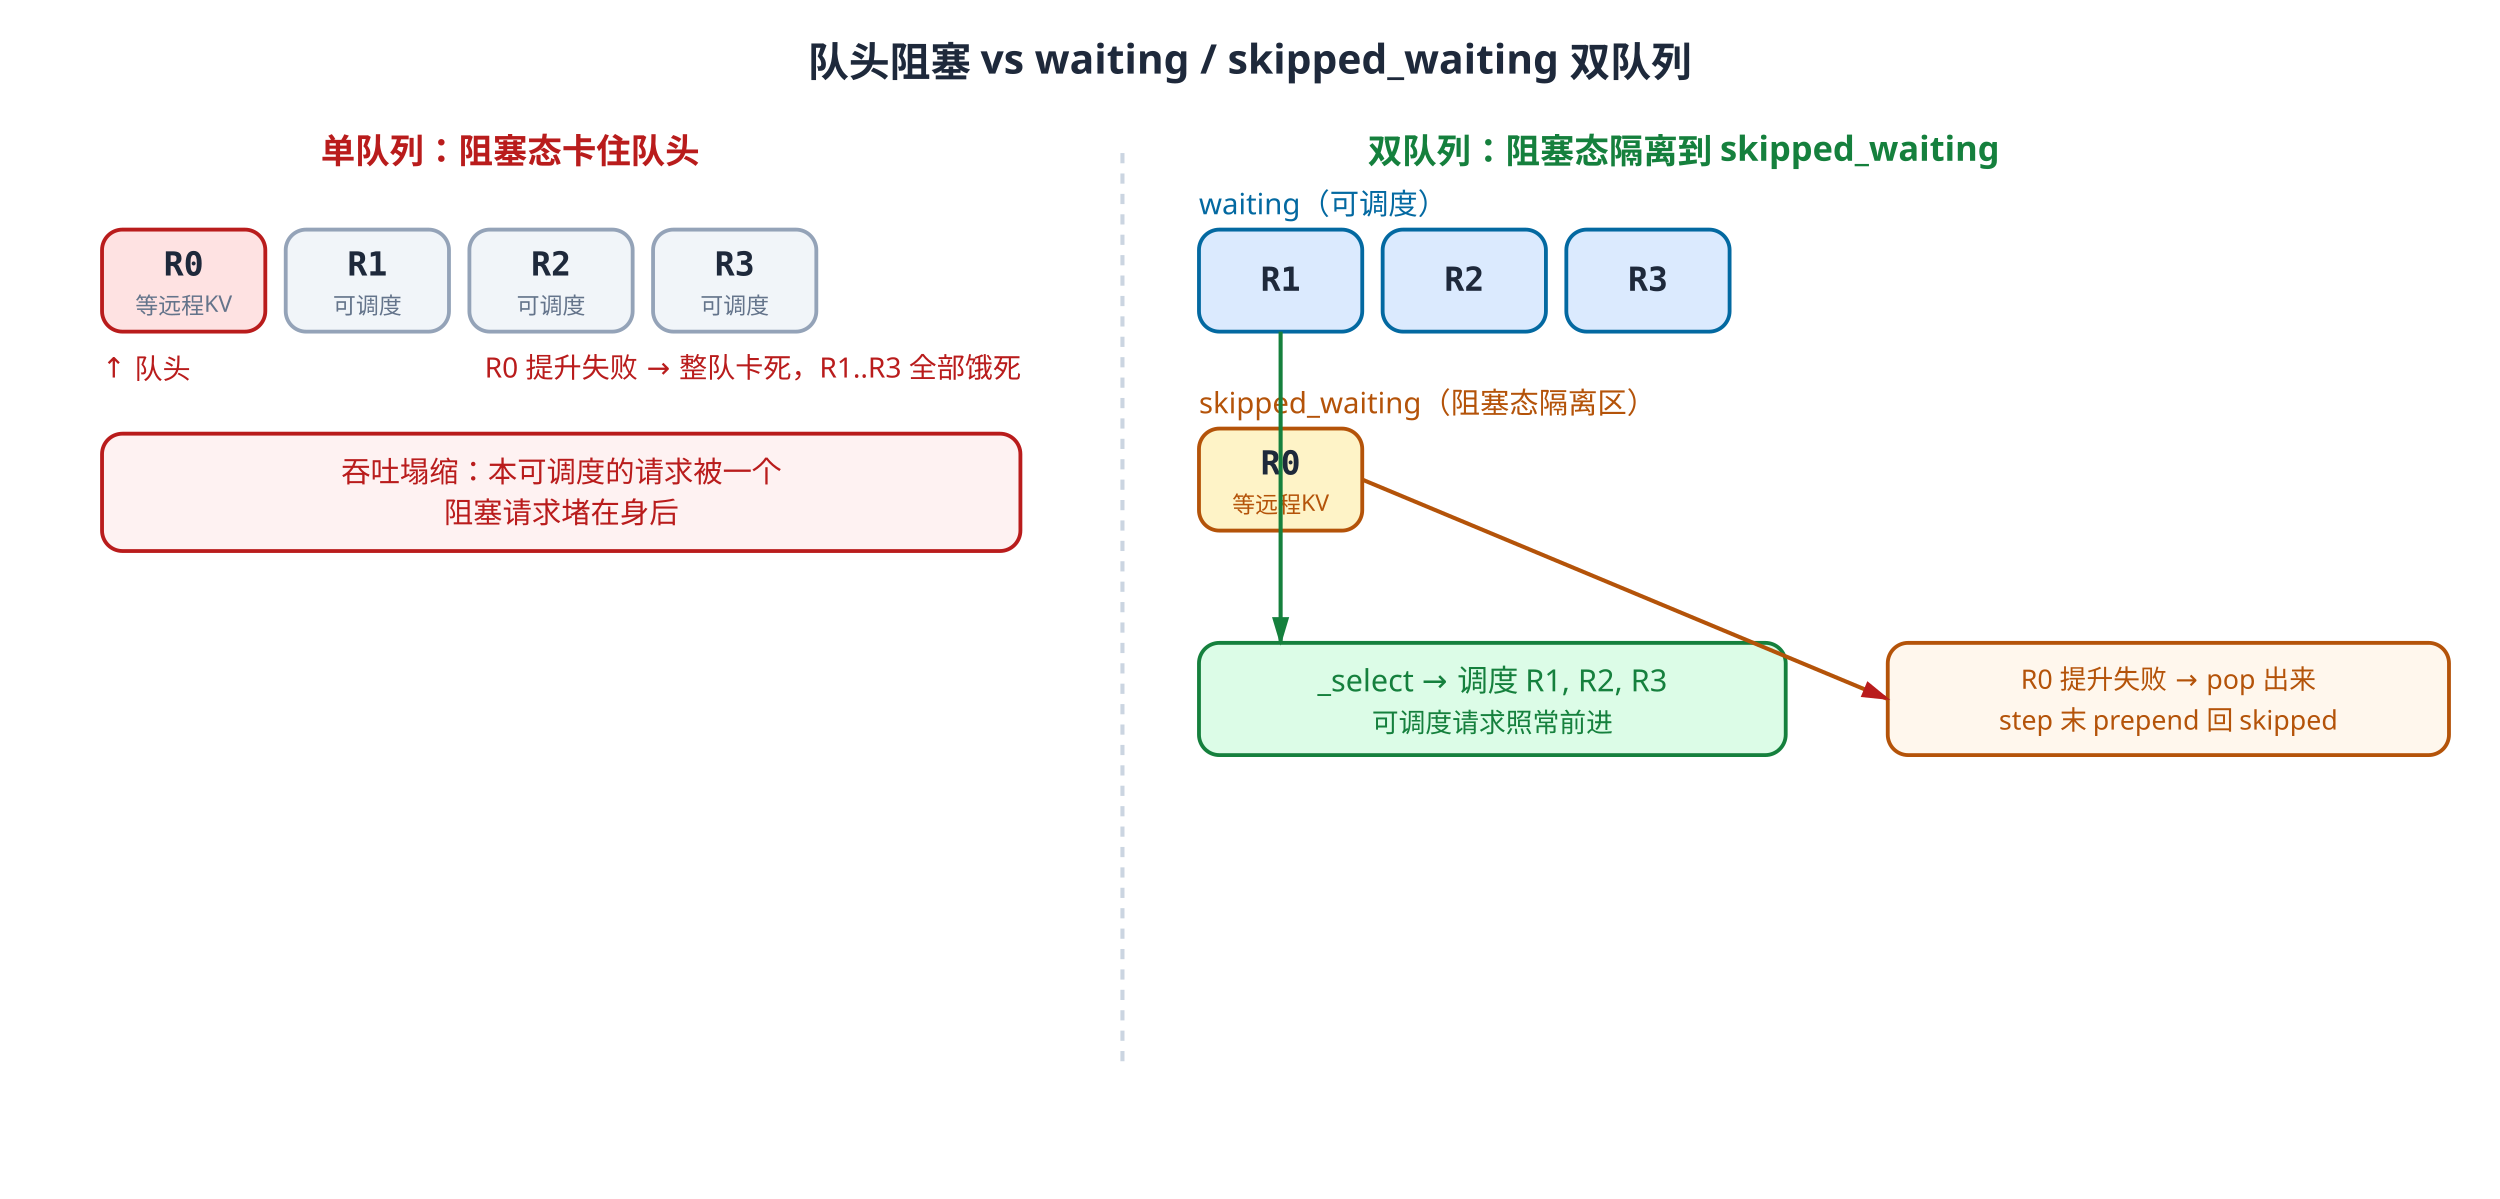
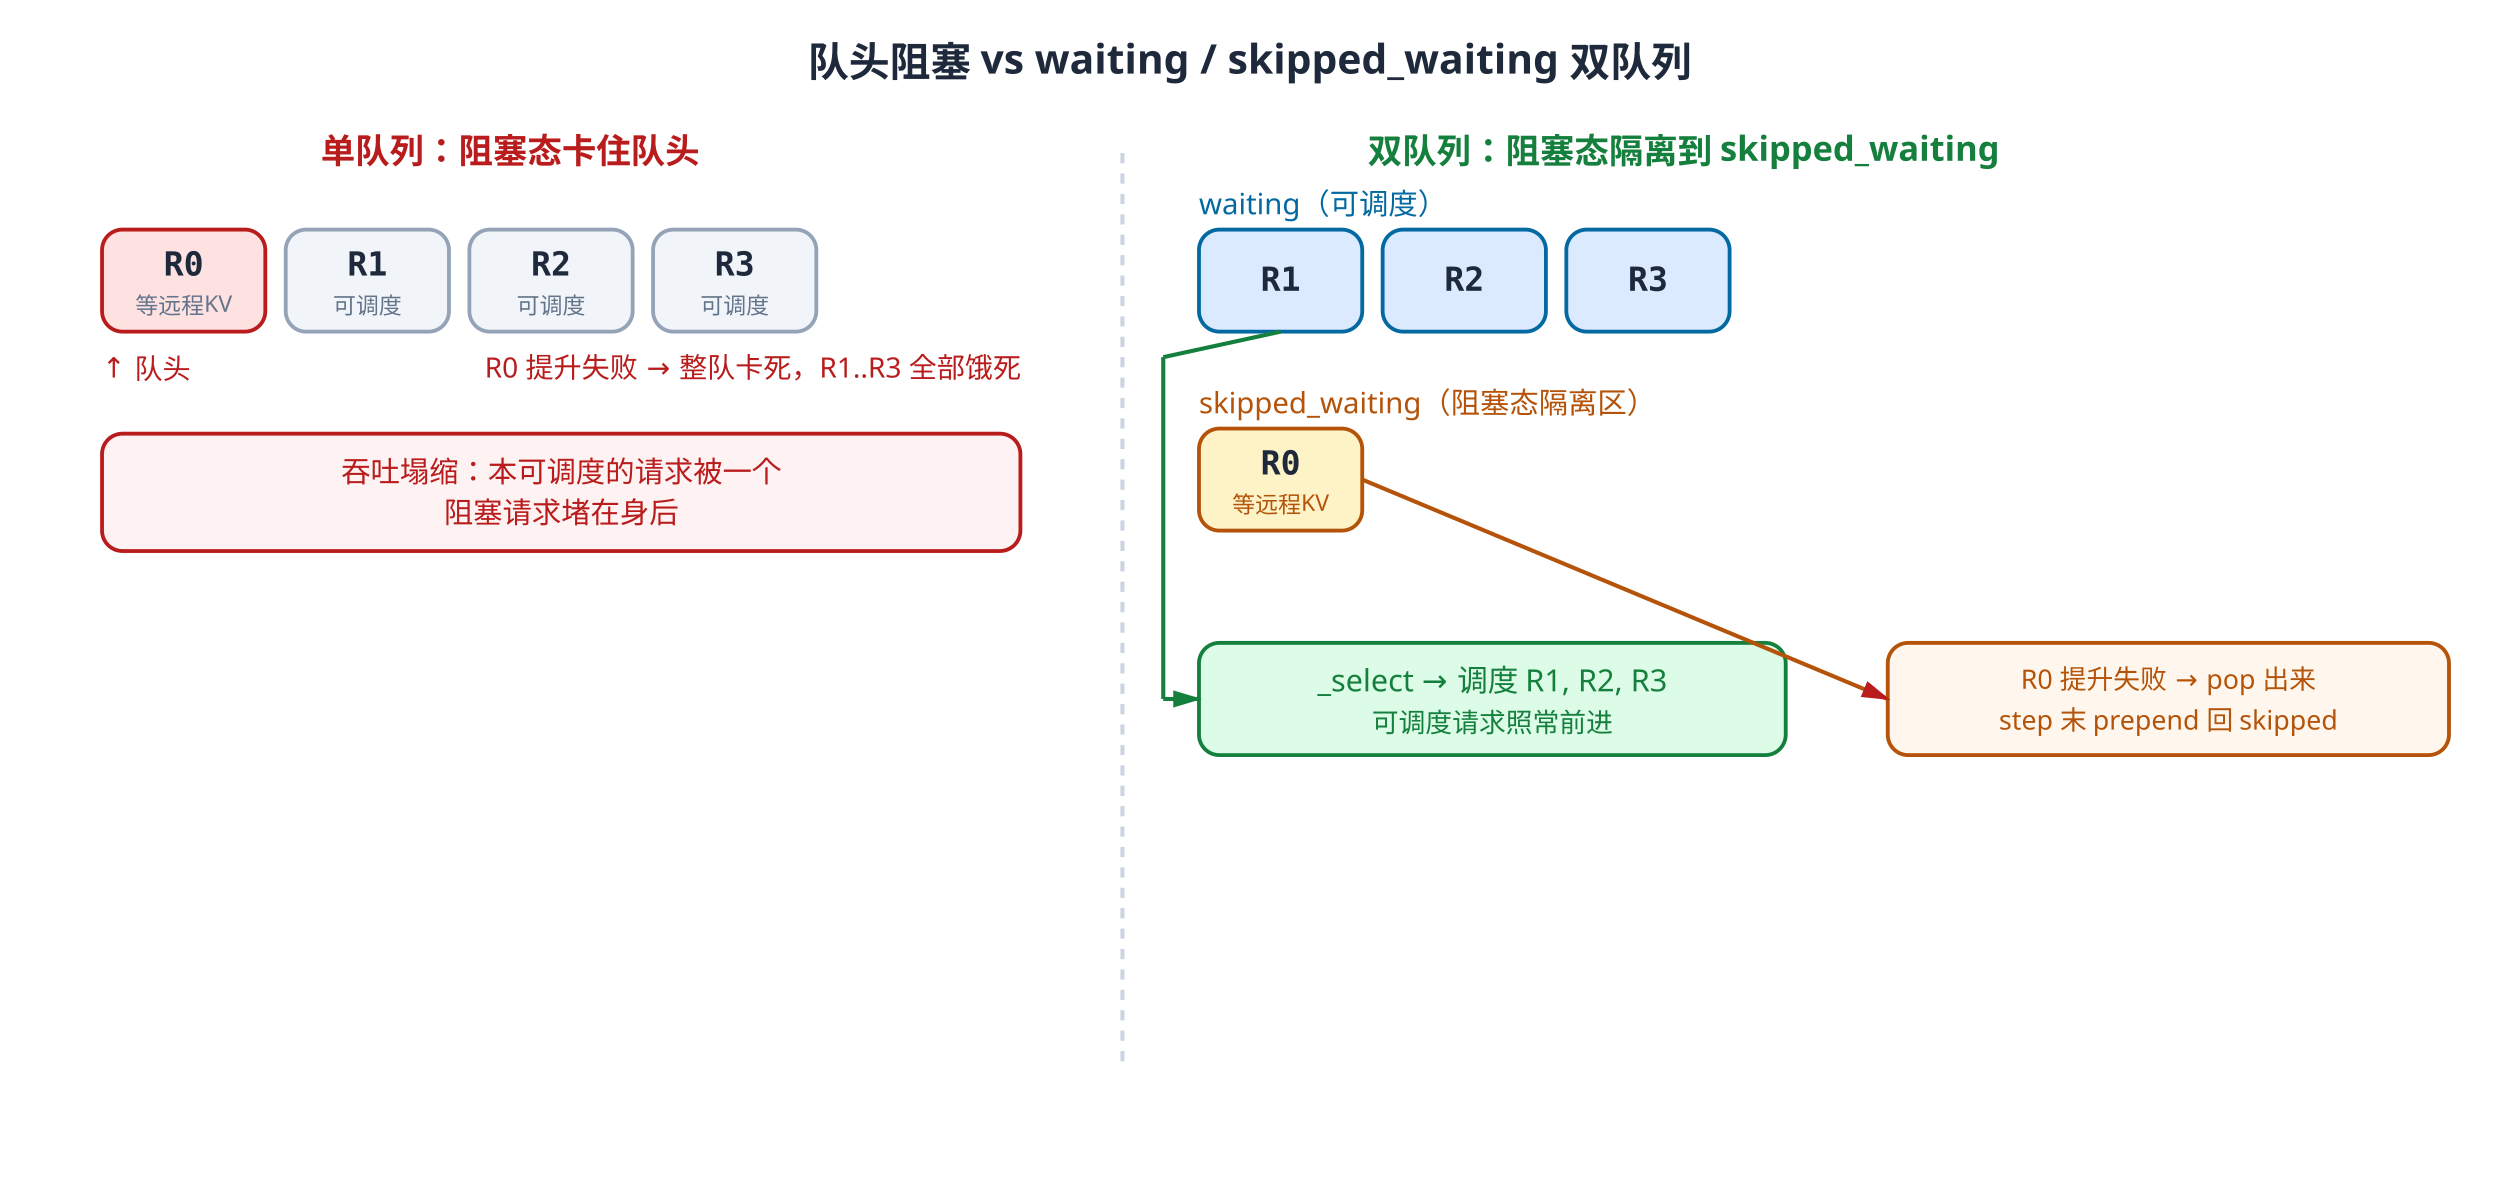
<svg xmlns="http://www.w3.org/2000/svg" viewBox="0 0 980 470">
  <defs>
    <marker id="a" viewBox="0 0 10 6" refX="9" refY="3" markerWidth="7" markerHeight="5" orient="auto">
      <path d="M0,0 L10,3 L0,6 Z" fill="#475569" />
    </marker>
    <marker id="ared" viewBox="0 0 10 6" refX="9" refY="3" markerWidth="7" markerHeight="5" orient="auto">
      <path d="M0,0 L10,3 L0,6 Z" fill="#b91c1c" />
    </marker>
    <marker id="agrn" viewBox="0 0 10 6" refX="9" refY="3" markerWidth="7" markerHeight="5" orient="auto">
      <path d="M0,0 L10,3 L0,6 Z" fill="#15803d" />
    </marker>
  </defs>
  <rect width="980" height="470" fill="white" />
  <text x="490.0" y="30" font-family="sans-serif" font-size="16" text-anchor="middle" fill="#1e293b" font-weight="bold">队头阻塞 vs waiting / skipped_waiting 双队列</text>
  <text x="200" y="64" font-family="sans-serif" font-size="13.5" text-anchor="middle" fill="#b91c1c" font-weight="bold">单队列：阻塞态卡住队头</text>
  <rect x="40" y="90" width="64" height="40" rx="8" fill="#fee2e2" stroke="#b91c1c" stroke-width="1.5" />
  <text x="72.0" y="108" font-family="monospace" font-size="13" text-anchor="middle" fill="#1e293b" font-weight="bold">R0</text>
  <text x="72.0" y="123" font-family="sans-serif" font-size="9" text-anchor="middle" fill="#64748b" font-weight="normal">等远程KV</text>
  <rect x="112" y="90" width="64" height="40" rx="8" fill="#f1f5f9" stroke="#94a3b8" stroke-width="1.5" />
  <text x="144.0" y="108" font-family="monospace" font-size="13" text-anchor="middle" fill="#1e293b" font-weight="bold">R1</text>
  <text x="144.0" y="123" font-family="sans-serif" font-size="9" text-anchor="middle" fill="#64748b" font-weight="normal">可调度</text>
  <rect x="184" y="90" width="64" height="40" rx="8" fill="#f1f5f9" stroke="#94a3b8" stroke-width="1.5" />
  <text x="216.0" y="108" font-family="monospace" font-size="13" text-anchor="middle" fill="#1e293b" font-weight="bold">R2</text>
  <text x="216.0" y="123" font-family="sans-serif" font-size="9" text-anchor="middle" fill="#64748b" font-weight="normal">可调度</text>
  <rect x="256" y="90" width="64" height="40" rx="8" fill="#f1f5f9" stroke="#94a3b8" stroke-width="1.5" />
  <text x="288.0" y="108" font-family="monospace" font-size="13" text-anchor="middle" fill="#1e293b" font-weight="bold">R3</text>
  <text x="288.0" y="123" font-family="sans-serif" font-size="9" text-anchor="middle" fill="#64748b" font-weight="normal">可调度</text>
  <text x="40" y="148" font-family="sans-serif" font-size="11" text-anchor="start" fill="#b91c1c" font-weight="normal">↑ 队头</text>
  <text x="190" y="148" font-family="sans-serif" font-size="11" text-anchor="start" fill="#b91c1c" font-weight="normal">R0 提升失败 → 整队卡死，R1..R3 全部饿死</text>
  <rect x="40" y="170" width="360" height="46" rx="8" fill="#fef2f2" stroke="#b91c1c" stroke-width="1.5" />
  <text x="220" y="189" font-family="sans-serif" font-size="11.5" text-anchor="middle" fill="#b91c1c" font-weight="normal">吞吐塌缩：本可调度的请求被一个</text>
  <text x="220" y="205" font-family="sans-serif" font-size="11.5" text-anchor="middle" fill="#b91c1c" font-weight="normal">阻塞请求堵在身后</text>
  <line x1="440" y1="60" x2="440" y2="420" stroke="#cbd5e1" stroke-width="1.6" stroke-dasharray="4,4" />
  <text x="660" y="64" font-family="sans-serif" font-size="13.5" text-anchor="middle" fill="#15803d" font-weight="bold">双队列：阻塞态隔离到 skipped_waiting</text>
  <text x="470" y="84" font-family="sans-serif" font-size="11.5" text-anchor="start" fill="#0369a1" font-weight="normal">waiting（可调度）</text>
  <rect x="470" y="90" width="64" height="40" rx="8" fill="#dbeafe" stroke="#0369a1" stroke-width="1.5" />
  <text x="502.0" y="114" font-family="monospace" font-size="13" text-anchor="middle" fill="#1e293b" font-weight="bold">R1</text>
  <rect x="542" y="90" width="64" height="40" rx="8" fill="#dbeafe" stroke="#0369a1" stroke-width="1.5" />
  <text x="574.0" y="114" font-family="monospace" font-size="13" text-anchor="middle" fill="#1e293b" font-weight="bold">R2</text>
  <rect x="614" y="90" width="64" height="40" rx="8" fill="#dbeafe" stroke="#0369a1" stroke-width="1.5" />
  <text x="646.0" y="114" font-family="monospace" font-size="13" text-anchor="middle" fill="#1e293b" font-weight="bold">R3</text>
  <text x="470" y="162" font-family="sans-serif" font-size="11.5" text-anchor="start" fill="#b45309" font-weight="normal">skipped_waiting（阻塞态隔离区）</text>
  <rect x="470" y="168" width="64" height="40" rx="8" fill="#fef3c7" stroke="#b45309" stroke-width="1.5" />
  <text x="502.0" y="186" font-family="monospace" font-size="13" text-anchor="middle" fill="#1e293b" font-weight="bold">R0</text>
  <text x="502.0" y="201" font-family="sans-serif" font-size="9" text-anchor="middle" fill="#b45309" font-weight="normal">等远程KV</text>
  <rect x="470" y="252" width="230" height="44" rx="8" fill="#dcfce7" stroke="#15803d" stroke-width="1.5" />
  <text x="585" y="271" font-family="sans-serif" font-size="12" text-anchor="middle" fill="#15803d" font-weight="normal">_select → 调度 R1, R2, R3</text>
  <text x="585" y="287" font-family="sans-serif" font-size="10.5" text-anchor="middle" fill="#15803d" font-weight="normal">可调度请求照常前进</text>
-   <line x1="502.0" y1="130" x2="502.0" y2="252" stroke="#15803d" stroke-width="1.6" marker-end="url(#agrn)" />
+   <line x1="502.0" y1="130" x2="456" y2="140" stroke="#15803d" stroke-width="1.6" />
+   <line x1="456" y1="140" x2="456" y2="274" stroke="#15803d" stroke-width="1.6" />
+   <line x1="456" y1="274" x2="470" y2="274" stroke="#15803d" stroke-width="1.6" marker-end="url(#agrn)" />
  <rect x="740" y="252" width="220" height="44" rx="8" fill="#fff7ed" stroke="#b45309" stroke-width="1.5" />
  <text x="850" y="270" font-family="sans-serif" font-size="10.5" text-anchor="middle" fill="#b45309" font-weight="normal">R0 提升失败 → pop 出来</text>
  <text x="850" y="286" font-family="sans-serif" font-size="10.5" text-anchor="middle" fill="#b45309" font-weight="normal">step 末 prepend 回 skipped</text>
  <line x1="534" y1="188.0" x2="740" y2="274" stroke="#b45309" stroke-width="1.6" marker-end="url(#ared)" />
</svg>
